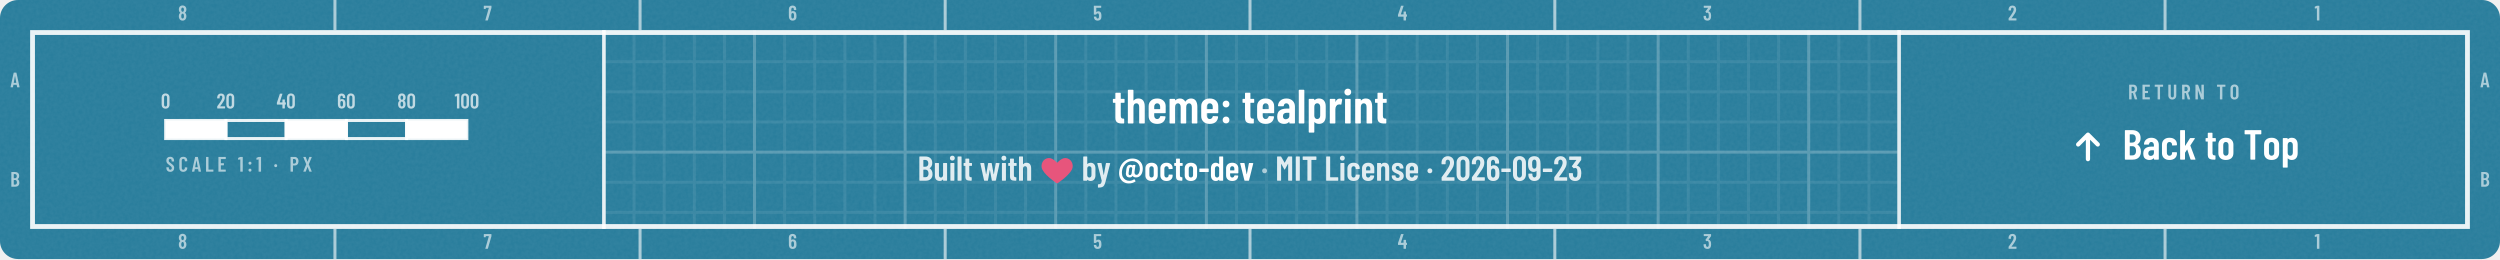
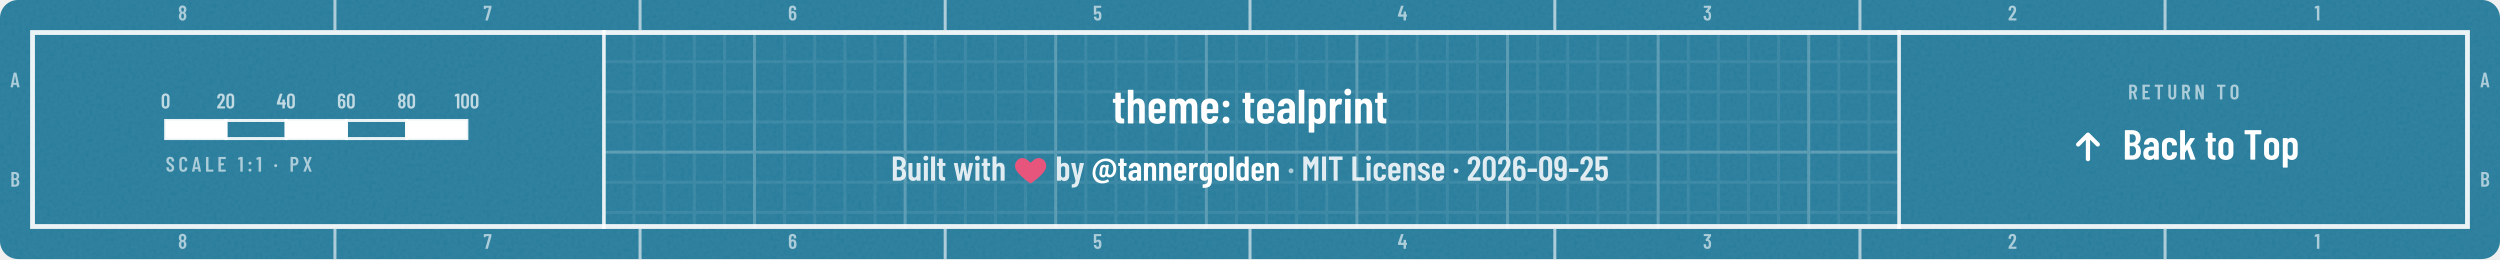
<svg xmlns="http://www.w3.org/2000/svg" width="830" height="86" viewBox="0 0 830 86" role="img" aria-labelledby="t d">
  <defs>
    <clipPath id="kc1">
      <rect x="0" y="0" width="830" height="86" rx="6" />
    </clipPath>
    <filter id="kn2" x="0" y="0" width="100%" height="100%">
      <feTurbulence type="fractalNoise" baseFrequency=".85" numOctaves="2" stitchTiles="stitch" />
      <feColorMatrix values="0 0 0 0 1 0 0 0 0 1 0 0 0 0 1 0 0 0 0.06 0" />
    </filter>
    <pattern id="kp3" width="10" height="10" patternUnits="userSpaceOnUse">
      <path d="M10 .5H.5V10" fill="none" stroke="#FFFFFF" stroke-opacity="0.075" />
    </pattern>
    <pattern id="kp4" width="50" height="50" patternUnits="userSpaceOnUse">
      <path d="M50 .5H.5V50" fill="none" stroke="#FFFFFF" stroke-opacity="0.16" />
    </pattern>
    <clipPath id="kc5">
      <path clip-rule="evenodd" d="M10 10h810v66h-810zM10 10h190v66h-190zM630 10h190v66h-190z" />
    </clipPath>
    <path id="m45" d="M27 263V339Q27 344 30 348Q34 351 39 351H286Q291 351 294 348Q298 344 298 339V263Q298 258 294 254Q291 251 286 251H39Q34 251 30 254Q27 258 27 263Z" />
    <path id="m48" d="M38 183V517Q38 604 89 658Q140 711 224 711Q309 711 360 658Q412 604 412 517V183Q412 96 360 42Q309 -11 224 -11Q140 -11 89 42Q38 96 38 183ZM296 176V524Q296 563 276 586Q257 610 224 610Q192 610 173 586Q154 563 154 524V176Q154 137 173 114Q192 90 224 90Q257 90 276 114Q296 137 296 176Z" />
    <path id="m49" d="M122 700H218Q223 700 226 696Q230 693 230 688V12Q230 7 226 4Q223 0 218 0H126Q121 0 118 4Q114 7 114 12V576Q114 578 112 580Q111 582 109 581L27 565H24Q13 565 13 576L10 643Q10 653 18 657L107 697Q114 700 122 700Z" />
    <path id="m50" d="M173 100H392Q397 100 400 96Q404 93 404 88V12Q404 7 400 4Q397 0 392 0H43Q38 0 34 4Q31 7 31 12V92Q31 101 36 107L75 160Q114 212 152 266Q189 320 215 363Q273 459 273 522Q273 562 256 585Q238 608 209 608Q180 608 163 586Q146 563 147 526V487Q147 482 144 478Q140 475 135 475H41Q36 475 32 478Q29 482 29 487V530Q33 610 84 659Q134 708 214 708Q293 708 342 656Q390 605 390 521Q390 471 373 422Q356 373 319 317Q294 277 260 229Q225 181 214 166Q184 126 170 106Q168 104 169 102Q170 100 173 100Z" />
    <path id="m51" d="M387 218Q387 169 380 134Q368 66 326 29Q283 -8 210 -8Q134 -8 86 32Q38 73 32 143Q30 165 28 207Q28 219 40 219H132Q144 219 144 207Q146 173 148 156Q153 125 169 108Q185 92 210 92Q234 92 250 108Q266 123 271 152Q276 182 276 230Q276 281 269 315Q263 341 248 355Q233 369 210 369Q195 369 183 360Q177 356 174 356Q172 356 166 360L119 408Q115 412 115 417Q115 421 118 425L243 595Q245 597 244 599Q242 601 239 601H49Q44 601 40 604Q37 608 37 613V688Q37 693 40 696Q44 700 49 700H373Q378 700 382 696Q385 693 385 688V609Q385 602 380 594L266 438Q262 432 268 431Q309 426 338 392Q368 358 378 307Q387 267 387 218Z" />
    <path id="m52" d="M443 275V194Q443 189 440 186Q436 182 431 182H401Q396 182 396 177V12Q396 7 392 4Q389 0 384 0H292Q287 0 284 4Q280 7 280 12V177Q280 182 275 182H29Q24 182 20 186Q17 189 17 194V259Q17 268 19 274L158 690Q161 700 171 700H271Q277 700 280 696Q283 693 281 686L153 293Q152 287 157 287H275Q280 287 280 292V412Q280 417 284 420Q287 424 292 424H384Q389 424 392 420Q396 417 396 412V292Q396 287 401 287H431Q436 287 440 284Q443 280 443 275Z" />
    <path id="m53" d="M400 216Q400 175 396 146Q391 72 344 32Q297 -8 219 -8Q145 -8 99 30Q53 68 43 144L40 172Q40 184 52 184H144Q156 184 157 172Q157 166 159 154Q171 92 219 92Q244 92 260 108Q275 124 280 153Q284 178 284 217Q284 254 278 281Q273 307 258 322Q242 336 219 336Q171 336 157 290Q154 279 144 279H51Q46 279 42 282Q39 286 39 291V688Q39 693 42 696Q46 700 51 700H377Q382 700 386 696Q389 693 389 688V612Q389 607 386 604Q382 600 377 600H160Q155 600 155 595V400Q155 397 157 396Q159 396 161 398Q178 416 202 426Q227 437 254 437Q314 437 350 398Q387 360 394 290Q400 259 400 216Z" />
    <path id="m54" d="M401 216Q401 193 399 151Q394 75 346 34Q299 -8 221 -8Q147 -8 101 30Q55 69 46 144Q40 171 40 207L39 532Q39 613 88 660Q138 708 219 708Q295 708 343 660Q391 612 391 532V507Q391 502 388 498Q384 495 379 495H287Q282 495 278 498Q275 502 275 507V526Q275 560 258 582Q242 605 219 605Q191 605 174 583Q156 561 156 526V423Q156 420 158 419Q160 418 162 420Q191 447 234 447Q303 447 346 403Q389 359 396 286Q401 253 401 216ZM284 224Q284 250 279 295Q267 353 220 353Q196 353 180 338Q165 322 160 292Q156 257 156 224Q156 195 159 157Q164 125 180 108Q195 91 220 91Q245 91 260 109Q276 127 281 160Q284 196 284 224Z" />
    <path id="m55" d="M90 13 255 594Q257 600 251 600H116Q111 600 111 595V559Q111 554 108 550Q104 547 99 547H28Q23 547 20 550Q16 554 16 559L17 688Q17 693 20 696Q24 700 29 700H368Q373 700 376 696Q380 693 380 688V607Q380 603 378 593L211 10Q208 0 197 0H100Q87 0 90 13Z" />
    <path id="m56" d="M325 364Q358 345 375 306Q396 259 396 200Q396 147 380 107Q360 53 318 22Q275 -8 216 -8Q158 -8 116 22Q73 52 53 106Q38 148 38 200Q38 259 56 301Q71 341 109 363Q113 366 109 369Q76 390 58 427Q38 470 38 523Q38 581 58 620Q78 664 120 688Q161 712 216 712Q270 712 312 688Q353 665 374 621Q396 579 396 523Q396 471 376 429Q358 392 325 371Q319 367 325 364ZM159 559Q152 541 152 513Q152 483 162 456Q169 435 183 423Q197 411 216 411Q237 411 252 424Q266 436 273 459Q281 483 281 513Q281 547 271 568Q264 589 250 600Q236 612 216 612Q198 612 184 602Q171 591 164 573ZM281 206Q281 244 272 271Q266 295 252 308Q237 322 216 322Q195 322 180 308Q166 294 160 268Q152 242 152 208Q152 177 158 151Q163 123 178 108Q194 92 216 92Q239 92 255 108Q271 124 276 153Q281 180 281 206Z" />
    <path id="m57" d="M384 168Q384 87 334 40Q285 -8 204 -8Q128 -8 80 40Q32 88 32 168V193Q32 198 36 202Q39 205 44 205H136Q141 205 144 202Q148 198 148 193V174Q148 140 164 118Q181 95 204 95Q232 95 250 117Q267 139 267 174V276Q267 279 265 280Q263 281 261 279Q232 253 189 253Q120 253 77 297Q34 341 27 414Q22 447 22 484Q22 518 25 549Q29 625 76 666Q124 708 203 708Q276 708 322 670Q368 631 378 556Q383 526 383 493ZM267 476Q267 506 264 543Q253 609 204 609Q179 609 163 591Q147 573 142 540Q140 516 140 476Q140 439 145 405Q150 377 166 362Q181 347 204 347Q228 347 244 362Q259 378 263 408Q267 443 267 476Z" />
    <path id="m58" d="M57 404Q57 435 77 455Q97 475 128 475Q159 475 178 455Q198 435 198 404Q198 373 178 353Q158 333 128 333Q97 333 77 353Q57 373 57 404ZM57 73Q57 104 77 124Q97 144 128 144Q159 144 178 124Q198 104 198 73Q198 42 178 22Q158 2 128 2Q97 2 77 22Q57 42 57 73Z" />
    <path id="m64" d="M722 352Q722 327 719 301Q706 204 655 150Q604 95 529 95Q465 95 431 135Q427 138 424 134Q409 113 387 104Q365 94 343 94Q292 94 262 124Q233 154 233 201Q233 218 238 250L242 283Q244 307 250 347Q268 461 367 461Q380 461 394 456Q409 451 421 440Q428 435 428 442V444Q429 455 441 455H497Q509 455 508 442L484 258Q483 252 483 240Q483 206 499 188Q515 170 541 170Q577 170 602 206Q626 243 634 303Q637 326 637 346Q637 413 609 463Q581 513 530 540Q480 567 414 567Q342 567 279 530Q216 492 174 426Q132 359 122 275Q119 251 119 229Q119 156 149 104Q179 51 228 24Q277 -3 333 -3Q408 -3 468 39Q473 42 476 42Q482 42 485 36L511 -6Q513 -9 513 -14Q513 -19 508 -23Q472 -48 424 -63Q375 -78 319 -78Q239 -78 175 -42Q111 -5 74 62Q38 130 38 221Q38 253 42 280Q55 384 109 466Q163 549 246 595Q328 641 422 641Q510 641 578 605Q646 569 684 504Q722 438 722 352ZM400 212 403 233 404 243 414 326 416 343Q419 365 408 379Q398 393 379 393Q360 393 346 379Q332 365 329 343L326 322Q320 283 320 276L312 212Q311 188 321 174Q331 161 350 161Q369 161 382 175Q396 189 400 212Z" />
    <path id="m65" d="M325 11 306 116Q306 121 300 121H154Q148 121 148 116L129 11Q128 0 116 0H25Q11 0 14 13L162 689Q164 700 175 700H281Q292 700 294 689L442 13V9Q442 0 431 0H338Q326 0 325 11ZM171 212H282Q288 212 287 217L229 533Q228 536 226 536Q224 536 223 533L166 217Q165 212 171 212Z" />
    <path id="m66" d="M242 0H66Q61 0 58 4Q54 7 54 12V688Q54 693 58 696Q61 700 66 700H224Q319 700 373 652Q427 604 427 512Q427 409 354 365Q349 362 352 359Q391 334 413 292Q435 250 435 192Q435 100 382 50Q328 0 242 0ZM170 595V409Q170 404 175 404H226Q267 404 290 429Q313 454 313 500Q313 548 290 574Q267 600 226 600H175Q170 600 170 595ZM319 208Q319 260 296 290Q273 319 233 319H175Q170 319 170 314V106Q170 101 175 101H233Q273 101 296 129Q319 157 319 208Z" />
    <path id="m67" d="M42 180V521Q42 607 94 658Q145 708 230 708Q316 708 368 658Q420 607 420 521V509Q420 504 416 500Q413 496 408 496L315 492Q303 492 303 504V529Q303 564 283 586Q263 608 230 608Q198 608 178 586Q158 564 158 529V171Q158 136 178 114Q198 92 230 92Q263 92 283 114Q303 136 303 171V196Q303 201 306 204Q310 208 315 208L408 204Q413 204 416 200Q420 197 420 192V180Q420 95 368 44Q316 -8 230 -8Q145 -8 94 44Q42 95 42 180Z" />
    <path id="m69" d="M391 600H175Q170 600 170 595V406Q170 401 175 401H303Q308 401 312 398Q315 394 315 389V312Q315 307 312 304Q308 300 303 300H175Q170 300 170 295V105Q170 100 175 100H391Q396 100 400 96Q403 93 403 88V12Q403 7 400 4Q396 0 391 0H66Q61 0 58 4Q54 7 54 12V688Q54 693 58 696Q61 700 66 700H391Q396 700 400 696Q403 693 403 688V612Q403 607 400 604Q396 600 391 600Z" />
    <path id="m73" d="M54 12V688Q54 693 58 696Q61 700 66 700H158Q163 700 166 696Q170 693 170 688V12Q170 7 166 4Q163 0 158 0H66Q61 0 58 4Q54 7 54 12Z" />
    <path id="m76" d="M54 12V688Q54 693 58 696Q61 700 66 700H158Q163 700 166 696Q170 693 170 688V105Q170 100 175 100H391Q396 100 400 96Q403 93 403 88V12Q403 7 400 4Q396 0 391 0H66Q61 0 58 4Q54 7 54 12Z" />
    <path id="m77" d="M383 700H475Q480 700 484 696Q487 693 487 688V12Q487 7 484 4Q480 0 475 0H383Q378 0 374 4Q371 7 371 12V484Q371 488 369 488Q367 488 365 485L278 327Q273 319 269 319Q265 319 260 327L173 485Q171 488 169 488Q167 488 167 484V12Q167 7 164 4Q160 0 155 0H63Q58 0 54 4Q51 7 51 12V688Q51 693 54 696Q58 700 63 700H155Q165 700 170 692L267 521Q270 517 273 521L368 692Q373 700 383 700Z" />
    <path id="m78" d="M350 700H441Q446 700 450 696Q453 693 453 688V12Q453 7 450 4Q446 0 441 0H336Q326 0 323 10L174 434Q173 437 170 436Q168 436 168 433L169 12Q169 7 166 4Q162 0 157 0H66Q61 0 58 4Q54 7 54 12V688Q54 693 58 696Q61 700 66 700H169Q179 700 182 690L332 269Q333 266 336 266Q338 267 338 270V688Q338 693 342 696Q345 700 350 700Z" />
    <path id="m79" d="M42 182V518Q42 604 94 656Q147 708 233 708Q319 708 372 656Q425 604 425 518V182Q425 96 372 44Q319 -8 233 -8Q147 -8 94 44Q42 96 42 182ZM309 177V523Q309 561 288 584Q267 608 233 608Q199 608 178 584Q158 561 158 523V177Q158 139 178 116Q199 92 233 92Q267 92 288 116Q309 139 309 177Z" />
    <path id="m80" d="M432 495Q432 405 384 350Q337 295 259 295H174Q169 295 169 290V12Q169 7 166 4Q162 0 157 0H65Q60 0 56 4Q53 7 53 12V689Q53 694 56 698Q60 701 65 701H253Q306 701 346 675Q387 649 410 602Q432 555 432 495ZM316 492Q316 542 294 572Q271 601 234 601H174Q169 601 169 596V391Q169 386 174 386H234Q271 386 294 414Q316 443 316 492Z" />
    <path id="m82" d="M318 10 233 297Q231 301 228 301H175Q170 301 170 296V12Q170 7 166 4Q163 0 158 0H66Q61 0 58 4Q54 7 54 12V688Q54 693 58 696Q61 700 66 700H254Q307 700 348 674Q388 649 410 602Q433 556 433 496Q433 434 409 389Q385 344 342 321Q338 320 339 315L437 14Q438 12 438 9Q438 0 427 0H331Q321 0 318 10ZM170 595V396Q170 391 175 391H236Q272 391 294 419Q317 447 317 495Q317 543 294 572Q272 600 236 600H175Q170 600 170 595Z" />
    <path id="m83" d="M34 173V199Q34 204 38 208Q41 211 46 211H137Q142 211 146 208Q149 204 149 199V179Q149 140 168 116Q188 92 219 92Q250 92 270 114Q290 137 290 174Q290 200 279 219Q268 238 248 255Q228 272 184 304Q134 340 104 368Q73 396 52 436Q32 475 32 527Q32 610 82 659Q132 708 214 708Q297 708 348 656Q399 605 399 520V496Q399 491 396 488Q392 484 387 484H297Q292 484 288 488Q285 491 285 496V522Q285 561 266 584Q246 608 214 608Q184 608 165 586Q146 565 146 527Q146 491 166 466Q187 441 247 397Q308 352 339 324Q370 295 387 261Q404 227 404 180Q404 95 353 44Q302 -8 219 -8Q136 -8 85 42Q34 92 34 173Z" />
    <path id="m84" d="M425 688V612Q425 607 422 604Q418 600 413 600H286Q281 600 281 595V12Q281 7 278 4Q274 0 269 0H177Q172 0 168 4Q165 7 165 12V595Q165 600 160 600H40Q35 600 32 604Q28 607 28 612V688Q28 693 32 696Q35 700 40 700H413Q418 700 422 696Q425 693 425 688Z" />
    <path id="m85" d="M50 194V688Q50 693 54 696Q57 700 62 700H154Q159 700 162 696Q166 693 166 688V182Q166 142 186 117Q206 92 239 92Q272 92 292 117Q312 142 312 182V688Q312 693 316 696Q319 700 324 700H416Q421 700 424 696Q428 693 428 688V194Q428 103 376 48Q324 -8 239 -8Q153 -8 102 48Q50 103 50 194Z" />
    <path id="m88" d="M31 14 168 347Q169 350 168 353L31 686Q30 688 30 692Q30 700 40 700H135Q145 700 148 690L228 473Q229 470 231 470Q233 470 234 473L313 690Q316 700 326 700H420Q427 700 429 696Q431 692 429 686L292 353Q291 350 292 347L429 14Q430 12 430 8Q430 0 420 0H327Q316 0 313 10L234 226Q233 229 231 229Q229 229 228 226L148 10Q145 0 134 0H40Q33 0 31 4Q29 8 31 14Z" />
    <path id="m97" d="M397 352V12Q397 7 394 4Q390 0 385 0H293Q288 0 284 4Q281 7 281 12V31Q281 34 279 35Q277 36 275 33Q240 -8 173 -8Q116 -8 72 24Q29 57 29 143Q29 233 82 271Q134 309 224 309H276Q281 309 281 314V340Q281 376 263 398Q245 419 218 419Q197 419 183 406Q169 392 166 369Q165 357 153 357H56Q44 357 45 369Q50 437 98 478Q147 519 220 519Q299 519 348 473Q397 427 397 352ZM281 160V217Q281 222 276 222H224Q190 222 169 204Q148 185 148 150Q148 119 164 104Q180 88 205 88Q235 88 258 107Q281 126 281 160Z" />
    <path id="m98" d="M399 357V154Q399 80 362 36Q325 -8 258 -8Q204 -8 168 27Q166 29 164 28Q162 27 162 24V12Q162 7 158 4Q155 0 150 0H58Q53 0 50 4Q46 7 46 12V688Q46 693 50 696Q53 700 58 700H150Q155 700 158 696Q162 693 162 688V486Q162 483 164 482Q167 482 170 486Q189 503 212 511Q236 519 258 519Q324 519 362 476Q399 433 399 357ZM222 419Q198 419 182 404Q166 388 162 362V149Q166 123 182 108Q198 92 222 92Q250 92 267 112Q284 131 284 163V348Q284 380 267 400Q250 419 222 419Z" />
    <path id="m99" d="M38 155V357Q38 430 86 474Q133 519 215 519Q297 519 345 476Q393 432 393 365V351Q393 346 390 342Q386 339 381 339L289 335Q277 335 277 347V357Q277 382 260 400Q242 419 215 419Q188 419 171 399Q154 379 154 348V163Q154 132 171 112Q188 92 215 92Q242 92 260 110Q277 129 277 155V165Q277 170 280 174Q284 177 289 177L381 176Q386 176 390 172Q393 169 393 164V146Q393 77 345 34Q297 -8 215 -8Q133 -8 86 36Q38 80 38 155Z" />
    <path id="m100" d="M287 700H379Q384 700 388 696Q391 693 391 688V12Q391 7 388 4Q384 0 379 0H287Q282 0 278 4Q275 7 275 12V24Q275 27 273 28Q271 29 269 27Q233 -8 179 -8Q112 -8 75 36Q38 80 38 154V357Q38 433 76 476Q113 519 179 519Q202 519 226 510Q250 502 269 483Q271 481 273 482Q275 483 275 486V688Q275 693 278 696Q282 700 287 700ZM275 149V362Q271 388 255 404Q239 419 215 419Q187 419 170 400Q153 380 153 348V163Q153 131 170 112Q187 92 215 92Q239 92 255 108Q271 123 275 149Z" />
    <path id="m101" d="M380 213H159Q154 213 154 208V163Q154 132 171 112Q188 92 215 92Q238 92 254 106Q271 121 276 144Q279 154 289 154L378 150Q383 150 386 146Q390 143 389 137Q382 67 338 30Q294 -8 215 -8Q133 -8 86 36Q38 79 38 154V357Q38 430 86 474Q133 519 215 519Q297 519 344 474Q392 430 392 357V225Q392 220 388 216Q385 213 380 213ZM154 348V303Q154 298 159 298H272Q277 298 277 303V348Q277 380 260 400Q243 419 215 419Q188 419 171 399Q154 379 154 348Z" />
+     <path id="m103" d="M287 511H379Q384 511 388 508Q391 504 391 499V19Q391 -89 342 -148Q293 -206 167 -206Q145 -206 134 -205Q122 -204 122 -192V-115Q122 -102 135 -104Q192 -105 222 -90Q253 -75 264 -46Q275 -17 275 30V41Q275 44 273 44Q271 45 269 42Q236 -1 175 -1Q108 -1 73 42Q38 86 38 161V357Q38 434 74 476Q109 519 175 519Q236 519 269 476Q271 473 273 474Q275 474 275 477V499Q275 504 278 508Q282 511 287 511ZM275 169V348Q275 380 258 400Q242 419 215 419Q188 419 171 399Q154 379 154 348V169Q154 138 171 118Q188 99 215 99Q242 99 258 118Q275 138 275 169Z" />
    <path id="m104" d="M397 352V12Q397 7 394 4Q390 0 385 0H293Q288 0 284 4Q281 7 281 12V343Q281 379 266 399Q251 419 223 419Q194 419 178 398Q162 377 162 340V12Q162 7 158 4Q155 0 150 0H58Q53 0 50 4Q46 7 46 12V688Q46 693 50 696Q53 700 58 700H150Q155 700 158 696Q162 693 162 688V479Q162 476 164 476Q167 475 170 479Q204 519 265 519Q330 519 364 476Q397 432 397 352Z" />
    <path id="m105" d="M36 652Q36 683 56 703Q76 723 107 723Q138 723 158 703Q177 683 177 652Q177 621 157 601Q137 581 107 581Q76 581 56 601Q36 621 36 652ZM50 12V499Q50 504 54 508Q57 511 62 511H154Q159 511 162 508Q166 504 166 499V12Q166 7 162 4Q159 0 154 0H62Q57 0 54 4Q50 7 50 12Z" />
    <path id="m107" d="M46 12V688Q46 693 50 696Q53 700 58 700H150Q155 700 158 696Q162 693 162 688V332Q162 328 164 328Q166 328 168 331L277 503Q281 511 291 511H387Q394 511 396 506Q398 502 394 496L290 339Q288 335 289 332L409 14Q410 12 410 9Q410 0 399 0H304Q294 0 291 10L217 236Q216 239 214 240Q212 240 211 237L164 167Q162 163 162 161V12Q162 7 158 4Q155 0 150 0H58Q53 0 50 4Q46 7 46 12Z" />
    <path id="m108" d="M42 12V688Q42 693 46 696Q49 700 54 700H146Q151 700 154 696Q158 693 158 688V12Q158 7 154 4Q151 0 146 0H54Q49 0 46 4Q42 7 42 12Z" />
    <path id="m109" d="M623 347V12Q623 7 620 4Q616 0 611 0H520Q515 0 512 4Q508 7 508 12V339Q508 377 493 398Q478 419 452 419Q424 419 408 398Q392 377 392 340V12Q392 7 388 4Q385 0 380 0H289Q284 0 280 4Q277 7 277 12V339Q277 377 262 398Q246 419 221 419Q193 419 177 398Q161 377 161 340V12Q161 7 158 4Q154 0 149 0H58Q53 0 50 4Q46 7 46 12V499Q46 504 50 508Q53 511 58 511H149Q154 511 158 508Q161 504 161 499V483Q161 480 163 479Q165 478 167 481Q187 501 212 510Q237 519 261 519Q335 519 370 456Q373 452 379 459Q399 491 430 505Q460 519 491 519Q556 519 590 474Q623 428 623 347Z" />
    <path id="m110" d="M397 352V12Q397 7 394 4Q390 0 385 0H293Q288 0 284 4Q281 7 281 12V343Q281 379 266 399Q251 419 223 419Q194 419 178 398Q162 377 162 340V12Q162 7 158 4Q155 0 150 0H58Q53 0 50 4Q46 7 46 12V499Q46 504 50 508Q53 511 58 511H150Q155 511 158 508Q162 504 162 499V479Q162 476 164 476Q167 475 170 479Q204 519 265 519Q330 519 364 476Q397 432 397 352Z" />
    <path id="m111" d="M38 155V356Q38 430 86 474Q134 519 216 519Q299 519 347 474Q395 430 395 356V155Q395 80 348 36Q300 -8 216 -8Q133 -8 86 36Q38 80 38 155ZM279 164V348Q279 379 262 399Q244 419 216 419Q188 419 171 400Q154 380 154 348V164Q154 132 171 112Q188 93 216 93Q244 93 262 112Q279 132 279 164Z" />
    <path id="m112" d="M403 357V155Q403 78 366 35Q329 -8 262 -8Q239 -8 215 0Q191 9 172 28Q170 30 168 29Q166 28 166 25V-177Q166 -182 162 -186Q159 -189 154 -189H62Q57 -189 54 -186Q50 -182 50 -177V499Q50 504 54 508Q57 511 62 511H154Q159 511 162 508Q166 504 166 499V487Q166 484 168 484Q171 483 174 487Q209 519 262 519Q329 519 366 476Q403 432 403 357ZM226 420Q199 420 182 400Q166 380 166 348V163Q166 131 182 112Q199 92 226 92Q254 92 271 112Q288 131 288 163V348Q288 380 271 400Q254 420 226 420Z" />
    <path id="m114" d="M297 507Q305 502 303 492L287 399Q286 387 273 392Q259 396 247 396Q235 396 225 393Q197 389 180 362Q162 334 162 296V13Q162 8 158 4Q155 1 150 1H58Q53 1 50 4Q46 8 46 13V499Q46 504 50 508Q53 511 58 511H150Q155 511 158 508Q162 504 162 499V453Q162 449 164 448Q166 448 167 452Q194 517 255 517Q282 517 297 507Z" />
    <path id="m115" d="M30 135V142Q30 147 34 150Q37 154 42 154H128Q133 154 136 150Q140 147 140 142V137Q140 113 158 97Q177 81 204 81Q230 81 245 96Q260 111 260 134Q260 154 247 168Q234 181 219 188Q204 195 165 211Q108 233 72 267Q35 301 35 368Q35 438 80 478Q124 517 200 517Q278 517 324 476Q369 434 369 364Q369 359 366 356Q362 352 357 352H273Q268 352 264 356Q261 359 261 364V370Q261 394 244 410Q228 426 203 426Q177 426 162 410Q146 393 146 370Q146 351 158 338Q170 325 185 318Q200 310 235 295Q277 278 306 262Q334 245 356 214Q377 184 377 139Q377 72 330 33Q283 -6 203 -6Q124 -6 77 32Q30 70 30 135Z" />
    <path id="m116" d="M248 429H186Q181 429 181 424V162Q181 127 194 114Q207 100 233 101H240Q245 101 248 98Q252 94 252 89V12Q252 7 248 4Q245 0 240 0H206Q138 0 104 25Q69 50 69 119V424Q69 429 64 429H29Q24 429 20 432Q17 436 17 441V499Q17 504 20 508Q24 511 29 511H64Q69 511 69 516V626Q69 631 72 634Q76 638 81 638H169Q174 638 178 634Q181 631 181 626V516Q181 511 186 511H248Q253 511 256 508Q260 504 260 499V441Q260 436 256 432Q253 429 248 429Z" />
    <path id="m117" d="M289 511H381Q386 511 390 508Q393 504 393 499V12Q393 7 390 4Q386 0 381 0H289Q284 0 280 4Q277 7 277 12V34Q277 37 275 38Q273 39 271 36Q242 -7 178 -7Q117 -7 80 30Q42 66 42 142V499Q42 504 46 508Q49 511 54 511H146Q151 511 154 508Q158 504 158 499V167Q158 92 216 92Q245 92 261 114Q277 135 277 172V499Q277 504 280 508Q284 511 289 511Z" />
-     <path id="m118" d="M141 10 19 499V503Q19 512 30 512H132Q144 512 145 501L205 190Q206 187 208 187Q210 187 211 190L270 501Q271 512 283 512L385 510Q399 510 396 497L275 10Q272 0 261 0H155Q144 0 141 10Z" />
    <path id="m119" d="M126 11 19 499V503Q19 512 30 512H118Q130 512 131 501L183 190Q184 187 186 187Q188 187 189 190L244 501Q245 512 257 512H335Q347 512 348 501L404 189Q405 186 407 186Q409 186 410 189L463 501Q464 512 476 512L563 510Q576 510 573 497L466 11Q464 0 453 0H363Q351 0 350 11L297 303Q296 306 294 306Q292 306 291 303L239 11Q238 0 226 0H139Q128 0 126 11Z" />
    <path id="m121" d="M34 -187V-115Q34 -110 37 -106Q40 -103 44 -103Q77 -102 96 -94Q115 -87 126 -66Q138 -44 143 -3L142 3L16 499V503Q16 512 27 512H125Q137 512 138 501L199 170Q200 167 202 167Q204 167 205 170L264 501Q265 512 277 512L376 510Q390 510 387 497L253 -28Q234 -99 213 -134Q192 -169 154 -184Q116 -199 45 -199H40Q38 -199 36 -196Q34 -192 34 -187Z" />
    <path id="m183" d="M37 286Q37 317 57 337Q77 357 108 357Q139 357 158 337Q178 317 178 286Q178 255 158 235Q138 215 108 215Q77 215 57 235Q37 255 37 286Z" />
  </defs>
  <rect y="0" width="830" height="86" rx="6" fill="#277C9B" />
  <rect y="0" width="830" height="86" clip-path="url(#kc1)" filter="url(#kn2)" />
  <g clip-path="url(#kc5)">
    <rect y="0" width="830" height="86" fill="url(#kp3)" />
    <rect y="0" width="830" height="86" fill="url(#kp4)" />
  </g>
  <rect x="10.8" y="10.8" width="808.4" height="64.4" fill="none" stroke="#FFFFFF" stroke-opacity="0.9" stroke-width="1.6" />
  <path d="M111.2 0V10M111.2 76V86M212.5 0V10M212.5 76V86M313.8 0V10M313.8 76V86M415 0V10M415 76V86M516.2 0V10M516.2 76V86M617.5 0V10M617.5 76V86M718.8 0V10M718.8 76V86" stroke="#FFFFFF" stroke-opacity="0.6" />
  <g transform="scale(0.007 -0.007)" fill="#FFFFFF" fill-opacity="0.6">
    <use href="#m56" x="8444" y="-971" />
    <use href="#m56" x="8444" y="-11800" />
    <use href="#m55" x="22929" y="-971" />
    <use href="#m55" x="22929" y="-11800" />
    <use href="#m54" x="37375" y="-971" />
    <use href="#m54" x="37375" y="-11800" />
    <use href="#m53" x="51840" y="-971" />
    <use href="#m53" x="51840" y="-11800" />
    <use href="#m52" x="66288" y="-971" />
    <use href="#m52" x="66288" y="-11800" />
    <use href="#m51" x="80769" y="-971" />
    <use href="#m51" x="80769" y="-11800" />
    <use href="#m50" x="95234" y="-971" />
    <use href="#m50" x="95234" y="-11800" />
    <use href="#m49" x="109774" y="-971" />
    <use href="#m49" x="109774" y="-11800" />
    <use href="#m65" x="486" y="-4143" />
    <use href="#m65" x="117629" y="-4143" />
    <use href="#m66" x="483" y="-8857" />
    <use href="#m66" x="117626" y="-8857" />
  </g>
  <path d="M200.5 10V76M630.5 10V76" stroke="#FFFFFF" stroke-opacity="0.85" stroke-width="1.2" />
  <rect x="55" y="40" width="20" height="6" fill="#FFFFFF" stroke="#FFFFFF" stroke-opacity="0.9" />
  <rect x="75" y="40" width="20" height="6" fill="none" stroke="#FFFFFF" stroke-opacity="0.9" />
  <rect x="95" y="40" width="20" height="6" fill="#FFFFFF" stroke="#FFFFFF" stroke-opacity="0.9" />
  <rect x="115" y="40" width="20" height="6" fill="none" stroke="#FFFFFF" stroke-opacity="0.9" />
  <rect x="135" y="40" width="20" height="6" fill="#FFFFFF" stroke="#FFFFFF" stroke-opacity="0.9" />
  <g transform="translate(53.4 36) scale(0.007 -0.007)" fill="#FFFFFF" fill-opacity="0.7">
    <use href="#m48" x="0" />
  </g>
  <g transform="translate(71.9 36) scale(0.007 -0.007)" fill="#FFFFFF" fill-opacity="0.7">
    <use href="#m50" x="0" />
    <use href="#m48" x="425" />
  </g>
  <g transform="translate(91.8 36) scale(0.007 -0.007)" fill="#FFFFFF" fill-opacity="0.7">
    <use href="#m52" x="0" />
    <use href="#m48" x="459" />
  </g>
  <g transform="translate(111.9 36) scale(0.007 -0.007)" fill="#FFFFFF" fill-opacity="0.7">
    <use href="#m54" x="0" />
    <use href="#m48" x="429" />
  </g>
  <g transform="translate(131.9 36) scale(0.007 -0.007)" fill="#FFFFFF" fill-opacity="0.7">
    <use href="#m56" x="0" />
    <use href="#m48" x="434" />
  </g>
  <g transform="translate(150.9 36) scale(0.007 -0.007)" fill="#FFFFFF" fill-opacity="0.7">
    <use href="#m49" x="0" />
    <use href="#m48" x="274" />
    <use href="#m48" x="724" />
  </g>
  <g transform="translate(55 57) scale(0.007 -0.007)" fill="#FFFFFF" fill-opacity="0.6">
    <use href="#m83" x="0" />
    <use href="#m67" x="605" />
    <use href="#m65" x="1234" />
    <use href="#m76" x="1861" />
    <use href="#m69" x="2448" />
    <use href="#m49" x="3426" />
    <use href="#m58" x="3871" />
    <use href="#m49" x="4294" />
    <use href="#m183" x="5111" />
    <use href="#m80" x="5869" />
    <use href="#m88" x="6498" />
  </g>
  <g transform="translate(369.2 41) scale(0.016 -0.016)" fill="#FFFFFF">
    <use href="#m116" x="0" />
    <use href="#m104" x="282" />
    <use href="#m101" x="721" />
    <use href="#m109" x="1147" />
    <use href="#m101" x="1812" />
    <use href="#m58" x="2238" />
    <use href="#m116" x="2690" />
    <use href="#m101" x="2972" />
    <use href="#m97" x="3398" />
    <use href="#m108" x="3832" />
    <use href="#m112" x="4031" />
    <use href="#m114" x="4472" />
    <use href="#m105" x="4785" />
    <use href="#m110" x="5000" />
    <use href="#m116" x="5439" />
  </g>
-   <g transform="translate(304.6 60) scale(0.0115 -0.0115)" fill="#FFFFFF" fill-opacity="0.85">
+   <g transform="translate(295.8 60) scale(0.0115 -0.0115)" fill="#FFFFFF" fill-opacity="0.85">
    <use href="#m66" x="0" />
    <use href="#m117" x="462" />
    <use href="#m105" x="900" />
    <use href="#m108" x="1115" />
    <use href="#m116" x="1314" />
    <use href="#m119" x="1796" />
    <use href="#m105" x="2388" />
    <use href="#m116" x="2603" />
    <use href="#m104" x="2885" />
  </g>
-   <g transform="translate(345.1 50.8) scale(0.4888)" fill="#E7557C" stroke="#E7557C" stroke-width="1.2" stroke-linejoin="round">
+   <g transform="translate(336.3 50.8) scale(0.4888)" fill="#E7557C" stroke="#E7557C" stroke-width="1.2" stroke-linejoin="round">
    <path d="M12 20s-7-4.5-9.5-9C1 8 3 4 6.5 4 9 4 12 7.5 12 7.5S15 4 17.5 4C21 4 23 8 21.5 11c-2.5 4.5-9.5 9-9.5 9z" />
  </g>
-   <g transform="translate(359.1 60) scale(0.0115 -0.0115)" fill="#FFFFFF" fill-opacity="0.85">
+   <g transform="translate(350.4 60) scale(0.0115 -0.0115)" fill="#FFFFFF" fill-opacity="0.85">
    <use href="#m98" x="0" />
    <use href="#m121" x="437" />
  </g>
-   <g transform="translate(371.1 60) scale(0.0115 -0.0115)" fill="#FFFFFF">
+   <g transform="translate(362.3 60) scale(0.0115 -0.0115)" fill="#FFFFFF">
    <use href="#m64" x="0" />
-     <use href="#m111" x="759" />
-     <use href="#m99" x="1191" />
-     <use href="#m116" x="1613" />
-     <use href="#m111" x="1895" />
-     <use href="#m45" x="2327" />
-     <use href="#m100" x="2652" />
-     <use href="#m101" x="3089" />
-     <use href="#m118" x="3515" />
-   </g>
-   <g transform="translate(418.6 60) scale(0.0115 -0.0115)" fill="#FFFFFF" fill-opacity="0.6">
+     <use href="#m116" x="759" />
+     <use href="#m97" x="1041" />
+     <use href="#m110" x="1475" />
+     <use href="#m110" x="1914" />
+     <use href="#m101" x="2353" />
+     <use href="#m114" x="2779" />
+     <use href="#m103" x="3092" />
+     <use href="#m111" x="3523" />
+     <use href="#m108" x="3955" />
+     <use href="#m100" x="4154" />
+     <use href="#m101" x="4591" />
+     <use href="#m110" x="5017" />
+   </g>
+   <g transform="translate(427.4 60) scale(0.0115 -0.0115)" fill="#FFFFFF" fill-opacity="0.6">
    <use href="#m183" x="0" />
  </g>
-   <g transform="translate(423.4 60) scale(0.0115 -0.0115)" fill="#FFFFFF" fill-opacity="0.85">
+   <g transform="translate(432.1 60) scale(0.0115 -0.0115)" fill="#FFFFFF" fill-opacity="0.85">
    <use href="#m77" x="0" />
    <use href="#m73" x="538" />
    <use href="#m84" x="762" />
    <use href="#m76" x="1414" />
    <use href="#m105" x="1829" />
    <use href="#m99" x="2044" />
    <use href="#m101" x="2466" />
    <use href="#m110" x="2892" />
    <use href="#m115" x="3331" />
    <use href="#m101" x="3729" />
    <use href="#m183" x="4355" />
    <use href="#m50" x="4770" />
    <use href="#m48" x="5195" />
    <use href="#m50" x="5645" />
    <use href="#m54" x="6070" />
    <use href="#m45" x="6499" />
    <use href="#m48" x="6824" />
    <use href="#m57" x="7274" />
    <use href="#m45" x="7697" />
    <use href="#m50" x="8022" />
-     <use href="#m51" x="8447" />
+     <use href="#m53" x="8447" />
  </g>
  <g transform="translate(706.5 33) scale(0.007 -0.007)" fill="#FFFFFF" fill-opacity="0.6">
    <use href="#m82" x="0" />
    <use href="#m69" x="632" />
    <use href="#m84" x="1239" />
    <use href="#m85" x="1862" />
    <use href="#m82" x="2512" />
    <use href="#m78" x="3144" />
    <use href="#m84" x="4194" />
    <use href="#m79" x="4817" />
  </g>
  <g transform="rotate(-90 693.2 48.5)">
    <g transform="translate(686.7 42) scale(0.5417)" fill="none" stroke="#FFFFFF" stroke-width="2.6" stroke-linecap="round" stroke-linejoin="round">
      <path d="M4 12h15M13 6l6 6-6 6" />
    </g>
  </g>
  <g transform="translate(704.7 53) scale(0.014 -0.014)" fill="#FFFFFF">
    <use href="#m66" x="0" />
    <use href="#m97" x="462" />
    <use href="#m99" x="896" />
    <use href="#m107" x="1318" />
    <use href="#m116" x="1951" />
    <use href="#m111" x="2233" />
    <use href="#m84" x="2865" />
    <use href="#m111" x="3317" />
    <use href="#m112" x="3749" />
  </g>
</svg>
